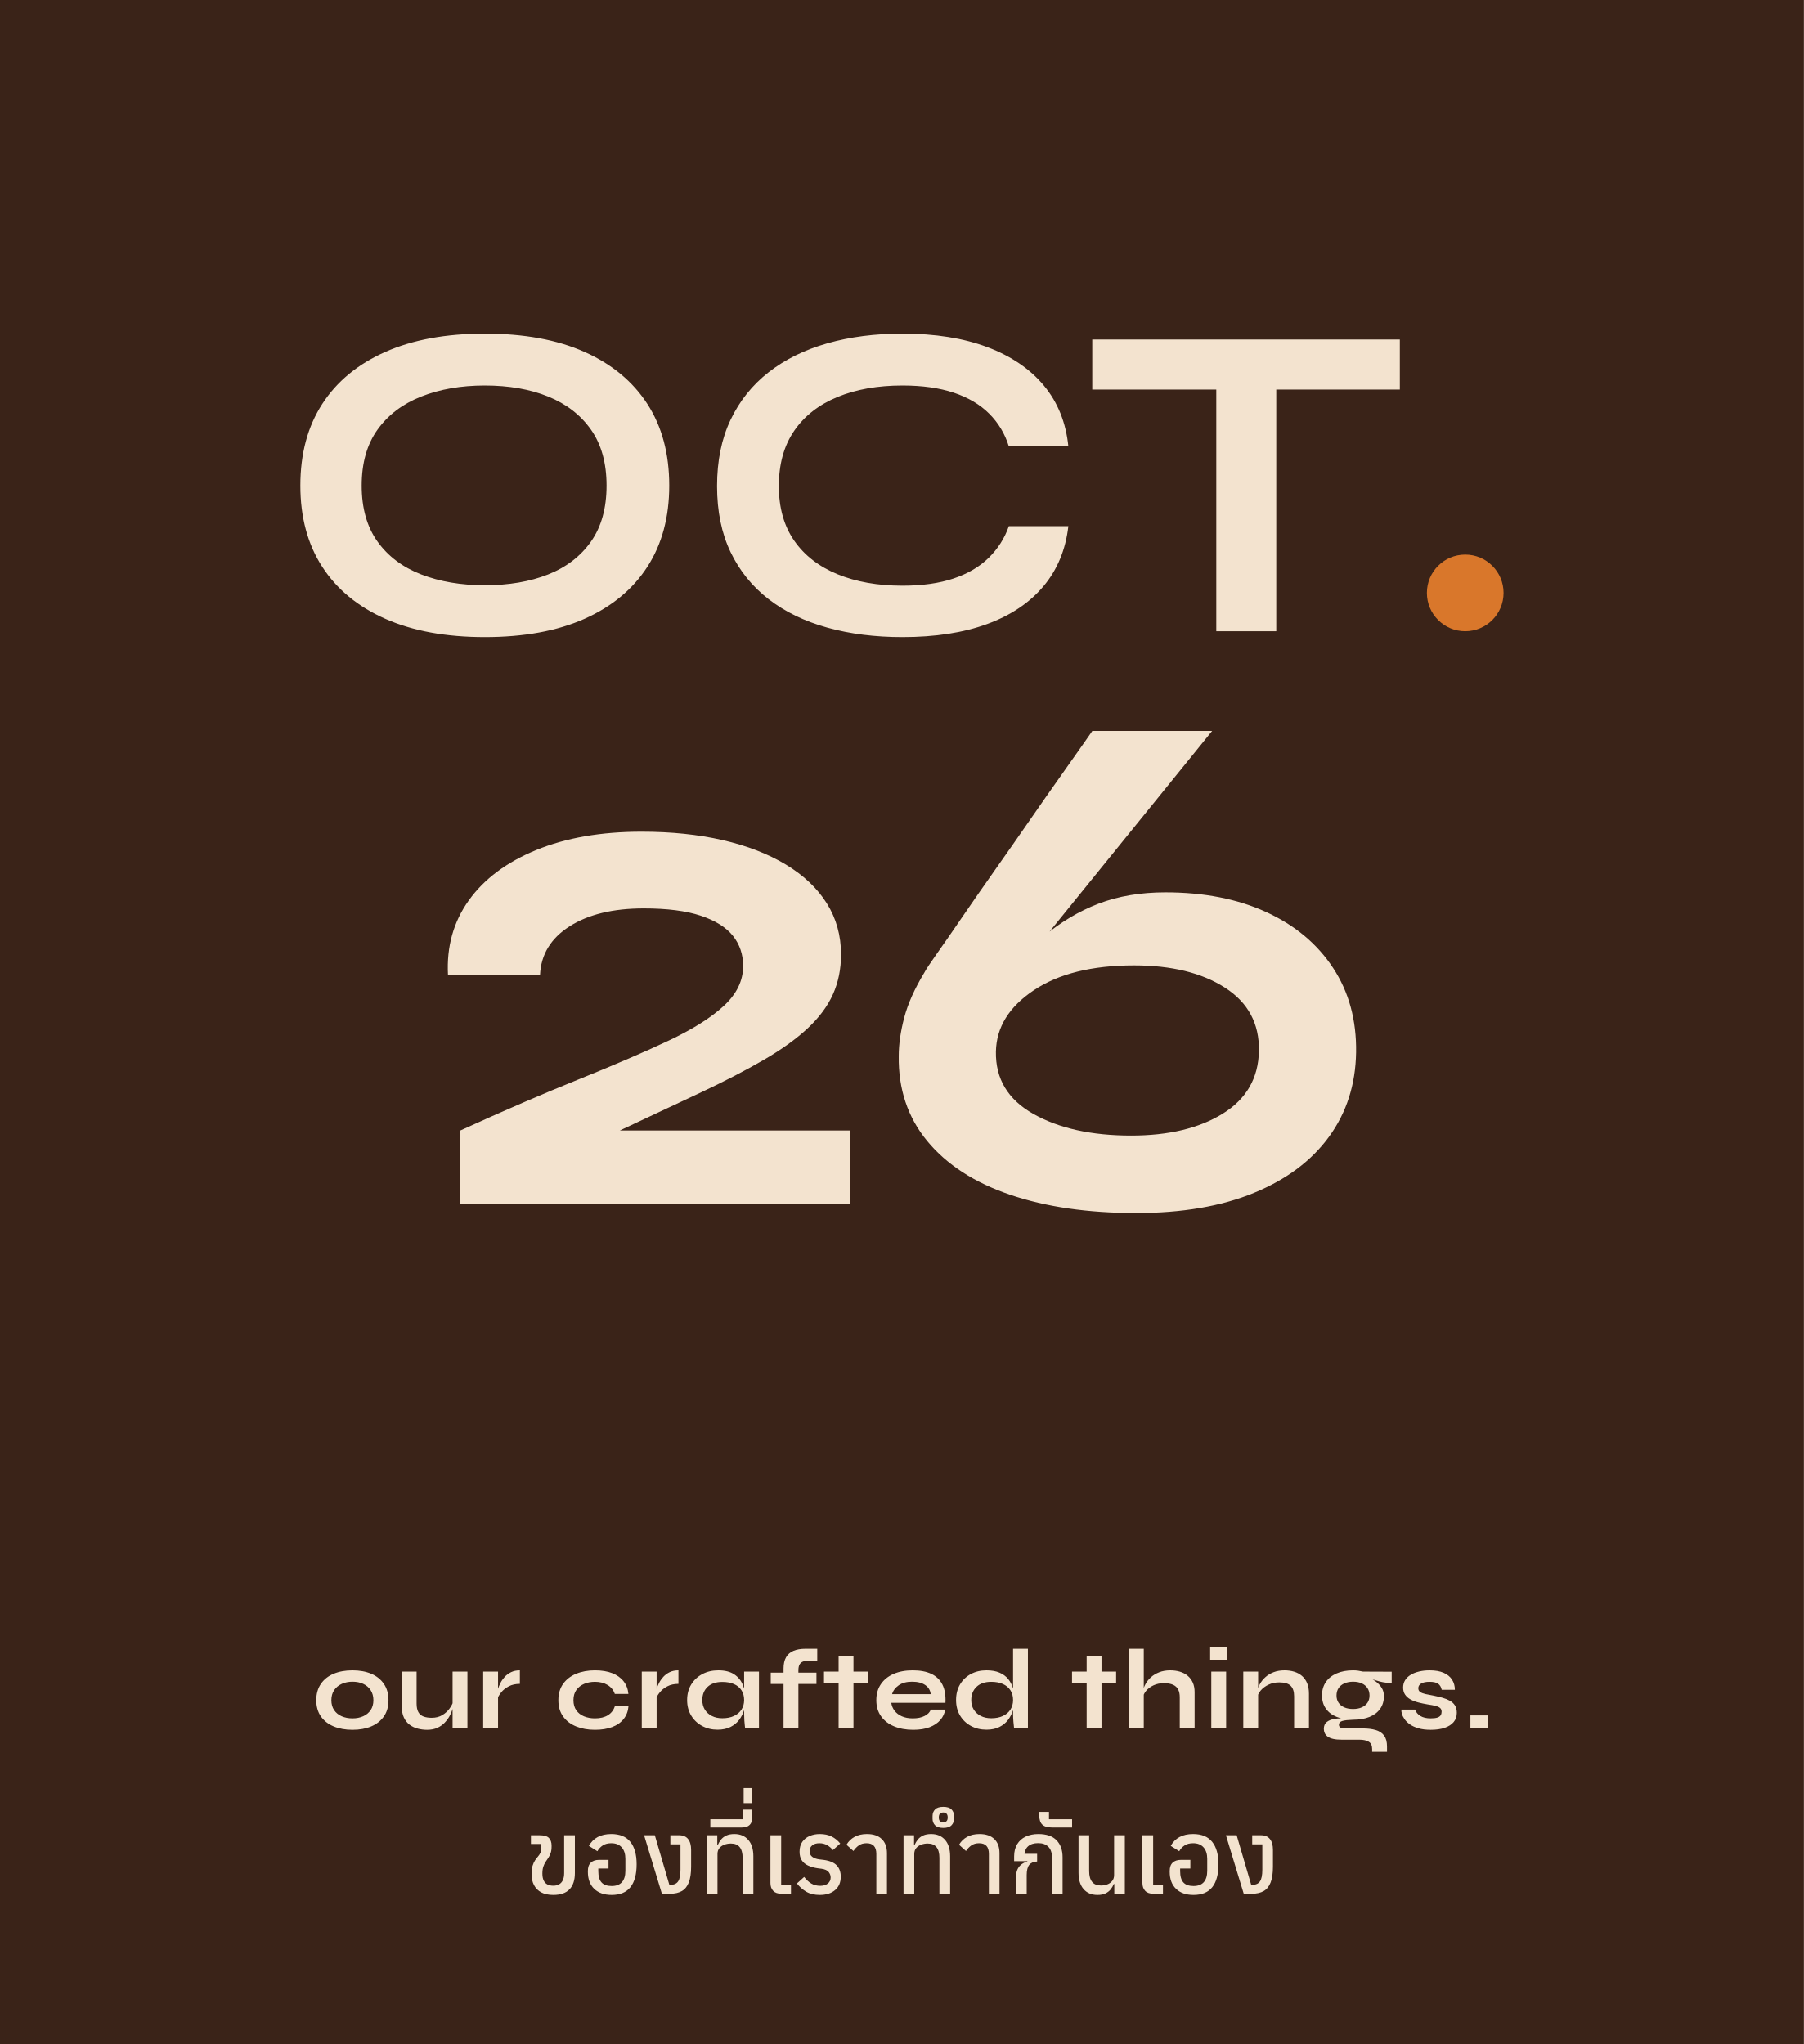
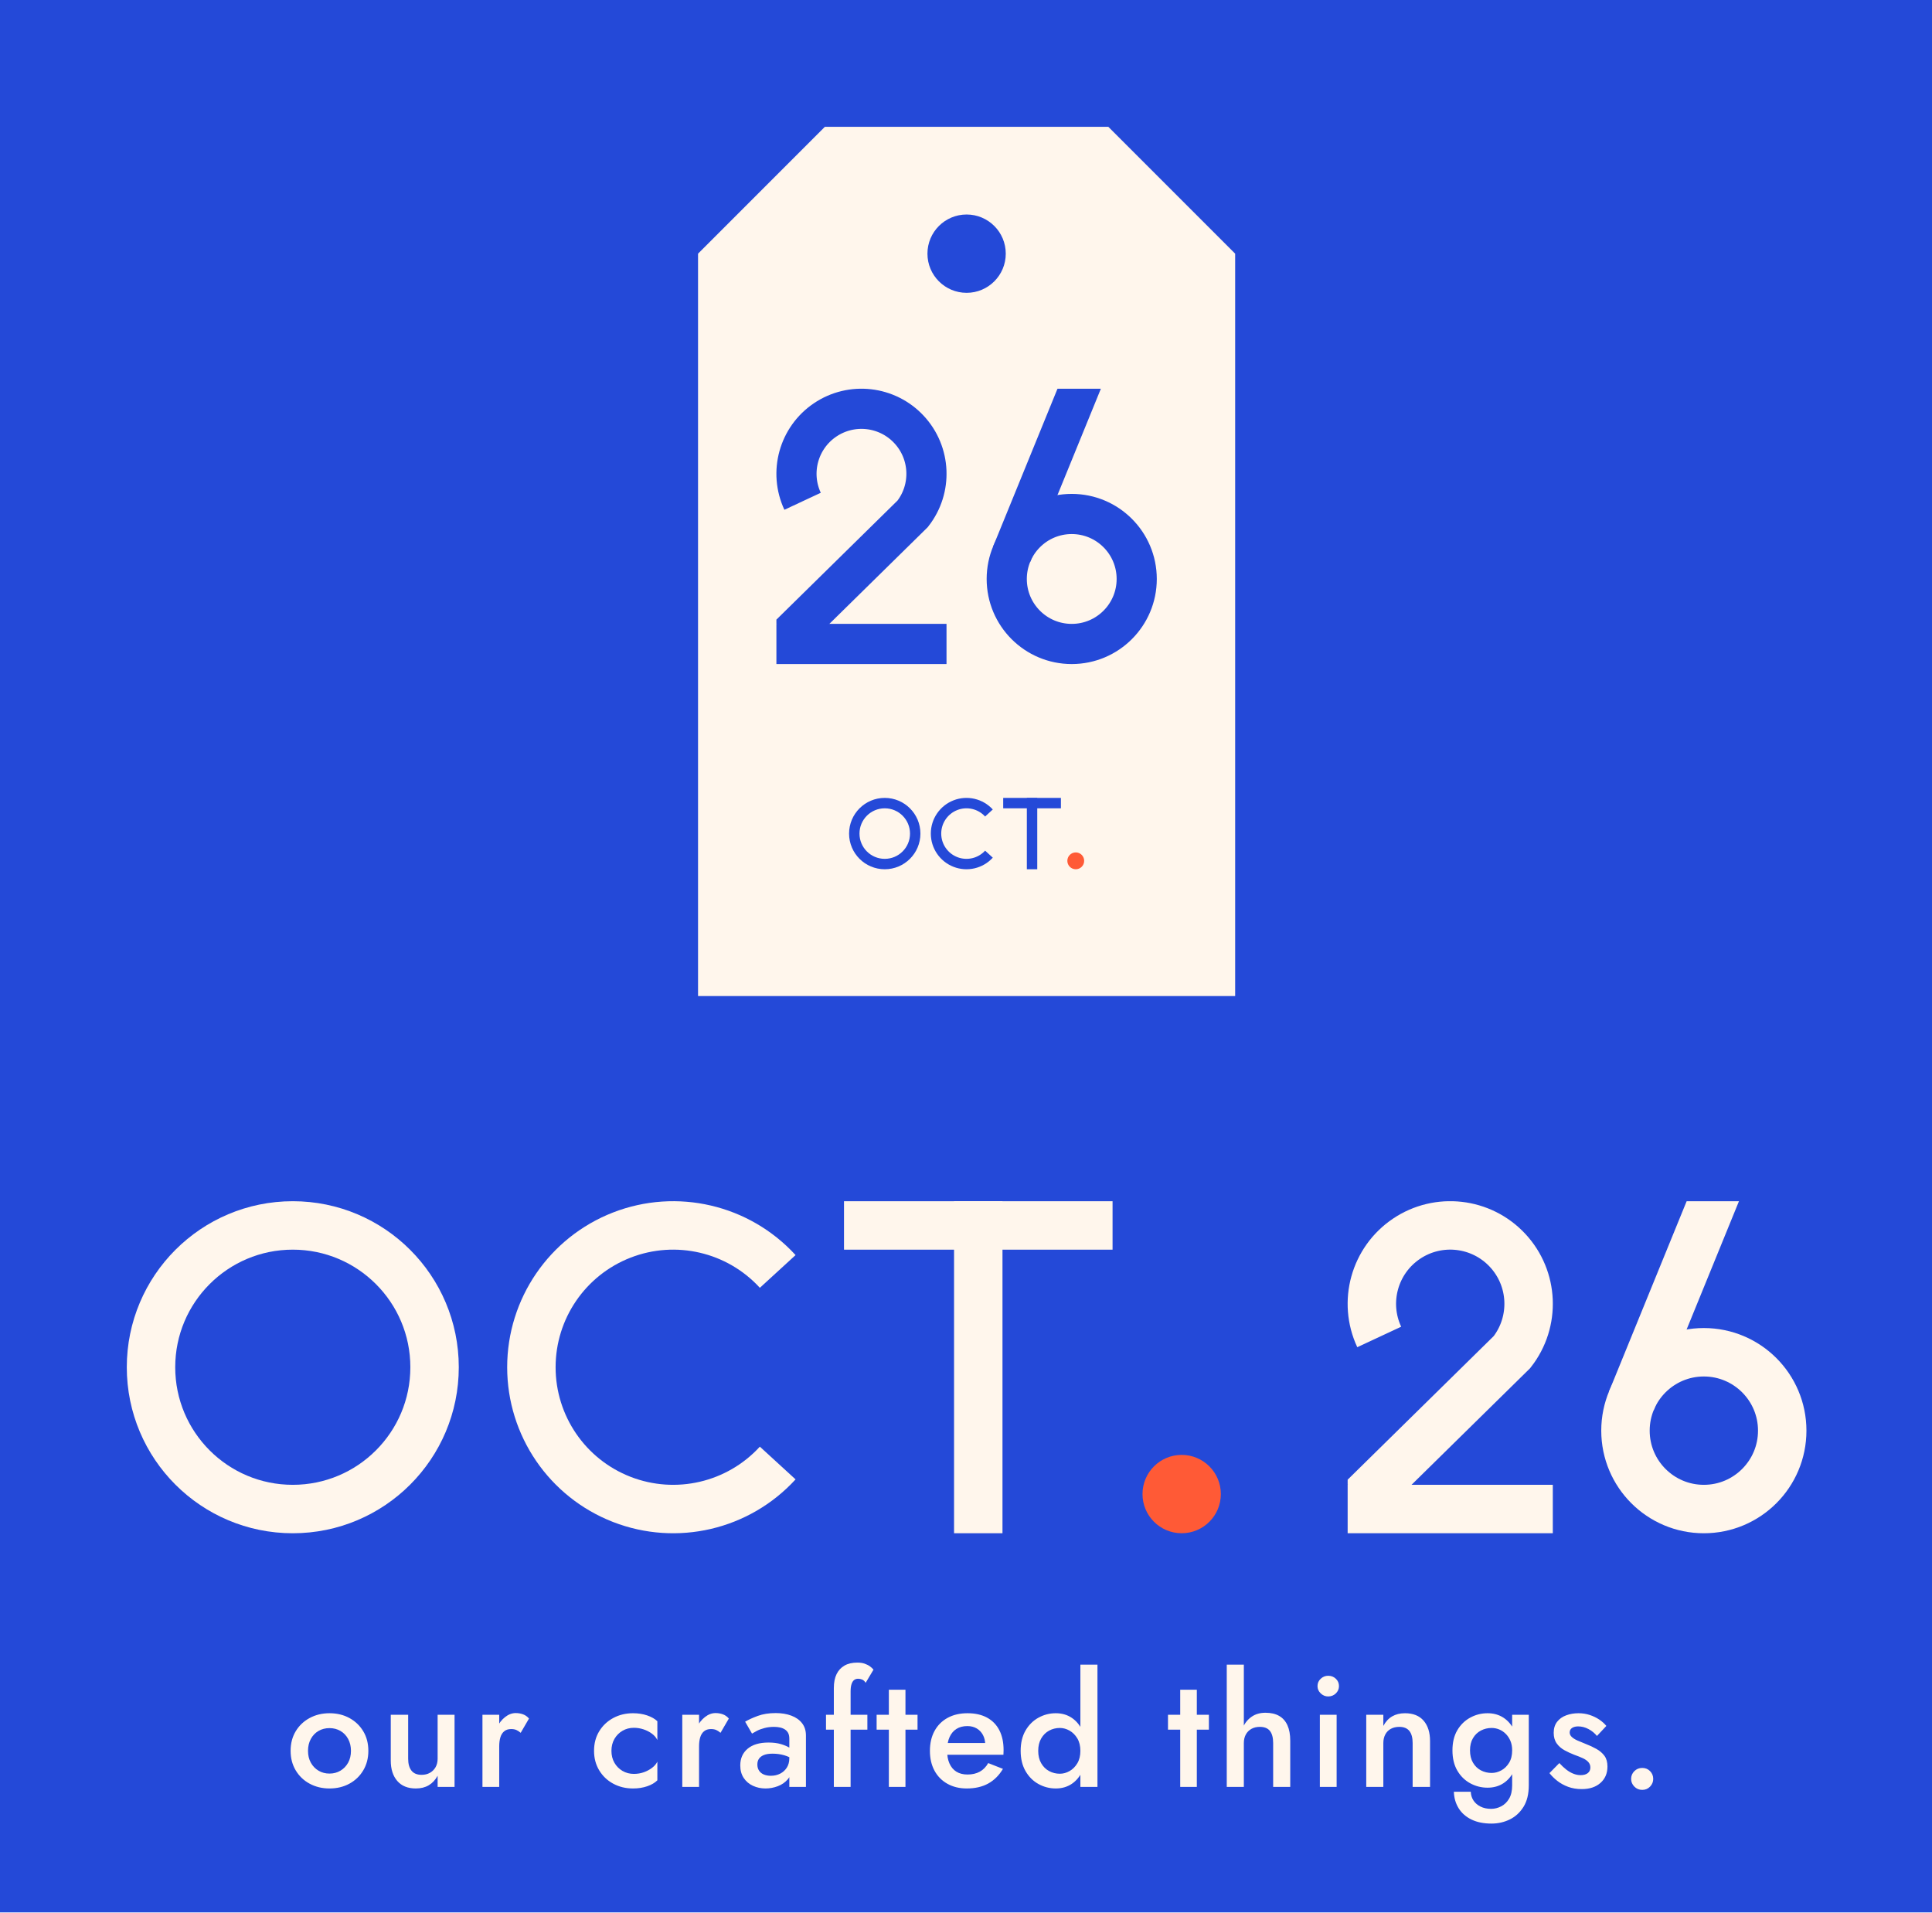
- <svg xmlns="http://www.w3.org/2000/svg" viewBox="0 0 600 680" width="600" height="680">
-   <rect width="600" height="680" fill="#3A2318" />
-   <path transform="translate(91.95,210.00)" d="M69.3 1.95Q49.95 1.95 36.225 -4.125Q22.5 -10.2 15.225 -21.45Q7.95 -32.7 7.95 -48.45Q7.95 -64.35 15.225 -75.6Q22.5 -86.85 36.225 -92.925Q49.95 -99.0 69.3 -99.0Q88.8 -99.0 102.45 -92.925Q116.1 -86.85 123.375 -75.6Q130.65 -64.35 130.65 -48.45Q130.65 -32.7 123.375 -21.45Q116.1 -10.2 102.45 -4.125Q88.8 1.95 69.3 1.95ZM69.3 -15.3Q81.3 -15.3 90.375 -18.9Q99.45 -22.5 104.625 -29.85Q109.8 -37.2 109.8 -48.45Q109.8 -59.7 104.625 -67.05Q99.45 -74.4 90.375 -78.075Q81.3 -81.75 69.3 -81.75Q57.45 -81.75 48.15 -78.075Q38.85 -74.4 33.6 -67.05Q28.35 -59.7 28.35 -48.45Q28.35 -37.2 33.6 -29.85Q38.85 -22.5 48.15 -18.9Q57.45 -15.3 69.3 -15.3ZM263.4 -34.95Q262.05 -23.25 255.15 -15.0Q248.25 -6.75 236.4 -2.4Q224.55 1.95 208.2 1.95Q194.55 1.95 183.225 -1.2Q171.9 -4.35 163.725 -10.65Q155.55 -16.95 151.05 -26.325Q146.55 -35.7 146.55 -48.3Q146.55 -60.9 151.05 -70.35Q155.55 -79.8 163.725 -86.175Q171.9 -92.55 183.225 -95.775Q194.55 -99.0 208.2 -99.0Q224.55 -99.0 236.475 -94.5Q248.4 -90.0 255.3 -81.675Q262.2 -73.35 263.4 -61.5H243.6Q241.65 -67.8 237.075 -72.375Q232.5 -76.95 225.3 -79.35Q218.1 -81.75 208.2 -81.75Q195.9 -81.75 186.6 -77.925Q177.3 -74.1 172.2 -66.675Q167.1 -59.25 167.1 -48.3Q167.1 -37.5 172.2 -30.15Q177.3 -22.8 186.6 -18.975Q195.9 -15.15 208.2 -15.15Q218.1 -15.15 225.225 -17.55Q232.35 -19.95 236.925 -24.45Q241.5 -28.95 243.6 -34.95ZM271.35 -97.05H373.65V-80.4H271.35ZM312.6 -82.5H332.55V0.0H312.6Z" fill="#F3E3CF" />
-   <circle cx="487.35" cy="197.25" r="12.75" fill="#D9772B" />
-   <path transform="translate(140.74,400.38)" d="M91.854 -36.693 52.488 -18.225 51.273 -24.3H141.912V0.0H12.393V-24.3Q34.263 -34.263 51.759 -41.31Q69.255 -48.357 81.405 -54.068Q93.555 -59.778 99.995 -65.732Q106.434 -71.685 106.434 -78.975Q106.434 -84.807 103.032 -89.06Q99.63 -93.312 92.34 -95.742Q85.05 -98.172 73.386 -98.172Q58.077 -98.172 48.722 -92.219Q39.366 -86.265 38.88 -76.059H8.262Q7.533 -90.153 15.188 -100.845Q22.842 -111.537 37.665 -117.612Q52.488 -123.687 72.657 -123.687Q87.48 -123.687 99.63 -120.893Q111.78 -118.098 120.65 -112.752Q129.519 -107.406 134.257 -99.873Q138.996 -92.34 138.996 -82.863Q138.996 -75.573 136.323 -69.62Q133.65 -63.666 127.94 -58.32Q122.229 -52.974 113.238 -47.75Q104.247 -42.525 91.854 -36.693ZM246.888 -103.518Q266.085 -103.518 280.422 -96.957Q294.759 -90.396 302.657 -78.368Q310.554 -66.339 310.311 -50.301Q310.068 -34.263 301.32 -22.235Q292.572 -10.206 276.291 -3.524Q260.01 3.159 237.168 3.159Q213.111 3.159 195.251 -2.916Q177.39 -8.991 167.67 -20.777Q157.95 -32.562 158.193 -49.086Q158.193 -54.918 160.016 -61.844Q161.838 -68.769 166.698 -76.788Q167.427 -78.246 170.951 -83.228Q174.474 -88.209 179.456 -95.499Q184.437 -102.789 190.269 -111.051Q196.101 -119.313 201.812 -127.575Q207.522 -135.837 212.261 -142.52Q216.999 -149.202 219.794 -153.212Q222.588 -157.221 222.588 -157.221H262.44L180.549 -56.133L171.072 -47.871Q180.549 -60.75 189.054 -71.078Q197.559 -81.405 206.186 -88.695Q214.812 -95.985 224.654 -99.752Q234.495 -103.518 246.888 -103.518ZM235.467 -22.599Q254.178 -22.599 265.964 -29.889Q277.749 -37.179 277.992 -50.787Q278.235 -64.395 266.692 -71.806Q255.15 -79.218 236.439 -79.218Q215.541 -79.218 203.148 -70.956Q190.755 -62.694 190.512 -50.544Q190.269 -36.936 203.026 -29.768Q215.784 -22.599 235.467 -22.599Z" fill="#F3E3CF" />
-   <path transform="translate(103.83,575.00)" d="M13.414 0.456Q9.842 0.456 7.125 -0.684Q4.408 -1.824 2.888 -4.009Q1.368 -6.194 1.368 -9.386Q1.368 -12.578 2.888 -14.801Q4.408 -17.024 7.125 -18.164Q9.842 -19.304 13.414 -19.304Q16.986 -19.304 19.665 -18.164Q22.344 -17.024 23.864 -14.801Q25.384 -12.578 25.384 -9.386Q25.384 -6.194 23.864 -4.009Q22.344 -1.824 19.665 -0.684Q16.986 0.456 13.414 0.456ZM13.414 -3.344Q15.39 -3.344 16.967 -4.047Q18.544 -4.75 19.456 -6.099Q20.368 -7.448 20.368 -9.386Q20.368 -11.324 19.456 -12.711Q18.544 -14.098 16.986 -14.82Q15.428 -15.542 13.414 -15.542Q11.438 -15.542 9.842 -14.82Q8.246 -14.098 7.315 -12.73Q6.384 -11.362 6.384 -9.386Q6.384 -7.448 7.296 -6.099Q8.208 -4.75 9.804 -4.047Q11.4 -3.344 13.414 -3.344ZM51.642 0.0H46.702V-18.886H51.642ZM46.968 -9.082 47.006 -7.79Q46.93 -7.258 46.626 -6.251Q46.322 -5.244 45.695 -4.104Q45.068 -2.964 44.08 -1.919Q43.092 -0.874 41.648 -0.209Q40.204 0.456 38.228 0.456Q36.67 0.456 35.169 0.076Q33.668 -0.304 32.452 -1.197Q31.236 -2.09 30.514 -3.61Q29.792 -5.13 29.792 -7.448V-18.886H34.732V-8.284Q34.732 -6.46 35.321 -5.415Q35.91 -4.37 37.05 -3.952Q38.19 -3.534 39.748 -3.534Q41.8 -3.534 43.282 -4.427Q44.764 -5.32 45.695 -6.612Q46.626 -7.904 46.968 -9.082ZM56.886 -18.886H61.826V0.0H56.886ZM69.084 -14.82Q66.956 -14.82 65.398 -14.003Q63.84 -13.186 62.89 -12.008Q61.94 -10.83 61.56 -9.728L61.522 -11.818Q61.56 -12.274 61.826 -13.167Q62.092 -14.06 62.624 -15.105Q63.156 -16.15 64.03 -17.119Q64.904 -18.088 66.158 -18.696Q67.412 -19.304 69.084 -19.304ZM105.222 -7.448Q105.032 -4.978 103.645 -3.192Q102.258 -1.406 99.826 -0.475Q97.394 0.456 94.05 0.456Q90.554 0.456 87.799 -0.665Q85.044 -1.786 83.467 -3.971Q81.89 -6.156 81.89 -9.386Q81.89 -12.616 83.467 -14.82Q85.044 -17.024 87.799 -18.164Q90.554 -19.304 94.05 -19.304Q97.394 -19.304 99.788 -18.373Q102.182 -17.442 103.569 -15.694Q104.956 -13.946 105.184 -11.476H100.662Q100.016 -13.376 98.268 -14.44Q96.52 -15.504 94.05 -15.504Q92.074 -15.504 90.459 -14.82Q88.844 -14.136 87.875 -12.787Q86.906 -11.438 86.906 -9.386Q86.906 -7.372 87.856 -6.023Q88.806 -4.674 90.44 -4.009Q92.074 -3.344 94.05 -3.344Q96.71 -3.344 98.401 -4.408Q100.092 -5.472 100.7 -7.448ZM109.63 -18.886H114.57V0.0H109.63ZM121.828 -14.82Q119.7 -14.82 118.142 -14.003Q116.584 -13.186 115.634 -12.008Q114.684 -10.83 114.304 -9.728L114.266 -11.818Q114.304 -12.274 114.57 -13.167Q114.836 -14.06 115.368 -15.105Q115.9 -16.15 116.774 -17.119Q117.648 -18.088 118.902 -18.696Q120.156 -19.304 121.828 -19.304ZM134.824 0.418Q132.012 0.418 129.713 -0.817Q127.414 -2.052 126.065 -4.275Q124.716 -6.498 124.716 -9.424Q124.716 -12.426 126.084 -14.63Q127.452 -16.834 129.789 -18.069Q132.126 -19.304 135.09 -19.304Q138.358 -19.304 140.353 -17.993Q142.348 -16.682 143.26 -14.44Q144.172 -12.198 144.172 -9.424Q144.172 -7.752 143.64 -6.023Q143.108 -4.294 142.006 -2.831Q140.904 -1.368 139.118 -0.475Q137.332 0.418 134.824 0.418ZM136.42 -3.382Q138.662 -3.382 140.296 -4.142Q141.93 -4.902 142.804 -6.27Q143.678 -7.638 143.678 -9.424Q143.678 -11.362 142.785 -12.711Q141.892 -14.06 140.277 -14.763Q138.662 -15.466 136.42 -15.466Q133.266 -15.466 131.518 -13.813Q129.77 -12.16 129.77 -9.424Q129.77 -7.6 130.606 -6.251Q131.442 -4.902 132.943 -4.142Q134.444 -3.382 136.42 -3.382ZM143.678 -18.886H148.618V0.0H144.02Q144.02 0.0 143.925 -0.741Q143.83 -1.482 143.754 -2.622Q143.678 -3.762 143.678 -4.864ZM152.532 -18.544H167.732V-14.782H152.532ZM164.084 -26.486H167.998V-22.496H165.262Q164.16 -22.534 163.362 -22.268Q162.564 -22.002 162.146 -21.299Q161.728 -20.596 161.728 -19.304V0.0H156.788V-19.912Q156.788 -22.192 157.624 -23.655Q158.46 -25.118 160.094 -25.802Q161.728 -26.486 164.084 -26.486ZM170.24 -18.886H184.908V-15.048H170.24ZM175.104 -24.054H180.044V0.0H175.104ZM205.77 -6.27H210.558Q210.254 -4.332 208.943 -2.812Q207.632 -1.292 205.39 -0.418Q203.148 0.456 199.918 0.456Q196.308 0.456 193.534 -0.703Q190.76 -1.862 189.202 -4.066Q187.644 -6.27 187.644 -9.386Q187.644 -12.502 189.164 -14.725Q190.684 -16.948 193.401 -18.126Q196.118 -19.304 199.766 -19.304Q203.49 -19.304 205.96 -18.126Q208.43 -16.948 209.627 -14.573Q210.824 -12.198 210.634 -8.512H192.622Q192.812 -7.068 193.705 -5.89Q194.598 -4.712 196.137 -4.028Q197.676 -3.344 199.804 -3.344Q202.16 -3.344 203.737 -4.161Q205.314 -4.978 205.77 -6.27ZM199.538 -15.542Q196.802 -15.542 195.092 -14.345Q193.382 -13.148 192.888 -11.4H205.732Q205.542 -13.3 203.927 -14.421Q202.312 -15.542 199.538 -15.542ZM224.276 0.418Q221.426 0.418 219.127 -0.817Q216.828 -2.052 215.498 -4.275Q214.168 -6.498 214.168 -9.424Q214.168 -12.426 215.479 -14.63Q216.79 -16.834 219.07 -18.069Q221.35 -19.304 224.276 -19.304Q226.822 -19.304 228.608 -18.544Q230.394 -17.784 231.496 -16.435Q232.598 -15.086 233.111 -13.3Q233.624 -11.514 233.624 -9.424Q233.624 -7.752 233.092 -6.023Q232.56 -4.294 231.458 -2.831Q230.356 -1.368 228.57 -0.475Q226.784 0.418 224.276 0.418ZM225.872 -3.382Q228.114 -3.382 229.748 -4.142Q231.382 -4.902 232.256 -6.27Q233.13 -7.638 233.13 -9.424Q233.13 -11.362 232.237 -12.711Q231.344 -14.06 229.729 -14.782Q228.114 -15.504 225.872 -15.504Q222.718 -15.504 220.97 -13.832Q219.222 -12.16 219.222 -9.424Q219.222 -7.6 220.058 -6.251Q220.894 -4.902 222.395 -4.142Q223.896 -3.382 225.872 -3.382ZM233.13 -26.486H238.07V0.0H233.472Q233.358 -0.874 233.244 -2.261Q233.13 -3.648 233.13 -4.864ZM252.738 -18.886H267.406V-15.048H252.738ZM257.602 -24.054H262.542V0.0H257.602ZM288.572 0.0V-10.374Q288.572 -11.932 288.04 -12.958Q287.508 -13.984 286.349 -14.516Q285.19 -15.048 283.252 -15.048Q281.39 -15.048 279.87 -14.345Q278.35 -13.642 277.4 -12.521Q276.45 -11.4 276.336 -10.146L276.298 -12.236Q276.488 -13.49 277.172 -14.744Q277.856 -15.998 278.996 -17.024Q280.136 -18.05 281.751 -18.677Q283.366 -19.304 285.38 -19.304Q287.128 -19.304 288.61 -18.867Q290.092 -18.43 291.194 -17.518Q292.296 -16.606 292.904 -15.257Q293.512 -13.908 293.512 -12.084V0.0ZM271.662 0.0V-26.486H276.602V0.0ZM304.418 -27.17V-22.838H298.68V-27.17ZM299.06 -18.886H304.0V0.0H299.06ZM309.7 -18.886H314.64V0.0H309.7ZM323.418 -19.304Q325.166 -19.304 326.648 -18.848Q328.13 -18.392 329.232 -17.442Q330.334 -16.492 330.942 -15.029Q331.55 -13.566 331.55 -11.552V0.0H326.61V-10.678Q326.61 -13.072 325.451 -14.193Q324.292 -15.314 321.67 -15.314Q319.694 -15.314 318.098 -14.554Q316.502 -13.794 315.514 -12.635Q314.526 -11.476 314.374 -10.222L314.336 -12.16Q314.526 -13.49 315.21 -14.744Q315.894 -15.998 317.053 -17.043Q318.212 -18.088 319.808 -18.696Q321.404 -19.304 323.418 -19.304ZM346.218 -2.888Q343.14 -2.888 340.803 -3.819Q338.466 -4.75 337.174 -6.574Q335.882 -8.398 335.882 -10.982Q335.882 -13.528 337.136 -15.39Q338.39 -17.252 340.727 -18.278Q343.064 -19.304 346.218 -19.304Q347.092 -19.304 347.909 -19.19Q348.726 -19.076 349.524 -18.886L359.062 -18.848V-15.124Q357.124 -15.086 355.129 -15.599Q353.134 -16.112 351.614 -16.72L351.5 -16.986Q352.792 -16.378 353.932 -15.485Q355.072 -14.592 355.775 -13.433Q356.478 -12.274 356.478 -10.754Q356.478 -8.284 355.224 -6.517Q353.97 -4.75 351.671 -3.819Q349.372 -2.888 346.218 -2.888ZM352.564 7.79V6.878Q352.564 5.13 351.443 4.446Q350.322 3.762 348.384 3.762H342.494Q340.784 3.762 339.625 3.496Q338.466 3.23 337.782 2.736Q337.098 2.242 336.794 1.577Q336.49 0.912 336.49 0.152Q336.49 -1.368 337.478 -2.147Q338.466 -2.926 340.138 -3.192Q341.81 -3.458 343.824 -3.306L346.218 -2.888Q343.824 -2.812 342.665 -2.489Q341.506 -2.166 341.506 -1.216Q341.506 -0.646 341.962 -0.323Q342.418 0.0 343.254 0.0H349.448Q351.994 0.0 353.799 0.551Q355.604 1.102 356.554 2.413Q357.504 3.724 357.504 6.004V7.79ZM346.218 -6.46Q347.852 -6.46 349.087 -6.992Q350.322 -7.524 351.006 -8.531Q351.69 -9.538 351.69 -10.944Q351.69 -12.388 351.006 -13.414Q350.322 -14.44 349.106 -14.991Q347.89 -15.542 346.218 -15.542Q344.584 -15.542 343.33 -14.991Q342.076 -14.44 341.392 -13.414Q340.708 -12.388 340.708 -10.944Q340.708 -9.538 341.392 -8.531Q342.076 -7.524 343.311 -6.992Q344.546 -6.46 346.218 -6.46ZM362.292 -6.27H366.852Q367.27 -4.978 368.581 -4.161Q369.892 -3.344 372.02 -3.344Q373.464 -3.344 374.262 -3.61Q375.06 -3.876 375.364 -4.389Q375.668 -4.902 375.668 -5.548Q375.668 -6.346 375.174 -6.783Q374.68 -7.22 373.654 -7.486Q372.628 -7.752 371.032 -7.98Q369.436 -8.246 367.954 -8.626Q366.472 -9.006 365.332 -9.633Q364.192 -10.26 363.527 -11.229Q362.862 -12.198 362.862 -13.604Q362.862 -14.972 363.527 -16.036Q364.192 -17.1 365.389 -17.822Q366.586 -18.544 368.201 -18.924Q369.816 -19.304 371.678 -19.304Q374.49 -19.304 376.352 -18.487Q378.214 -17.67 379.145 -16.207Q380.076 -14.744 380.076 -12.844H375.706Q375.402 -14.25 374.49 -14.877Q373.578 -15.504 371.678 -15.504Q369.816 -15.504 368.866 -14.934Q367.916 -14.364 367.916 -13.376Q367.916 -12.578 368.505 -12.141Q369.094 -11.704 370.253 -11.438Q371.412 -11.172 373.16 -10.868Q374.642 -10.564 375.991 -10.184Q377.34 -9.804 378.404 -9.215Q379.468 -8.626 380.095 -7.657Q380.722 -6.688 380.722 -5.206Q380.722 -3.382 379.677 -2.128Q378.632 -0.874 376.694 -0.209Q374.756 0.456 372.058 0.456Q369.664 0.456 367.935 -0.057Q366.206 -0.57 365.066 -1.387Q363.926 -2.204 363.299 -3.135Q362.672 -4.066 362.444 -4.902Q362.216 -5.738 362.292 -6.27ZM390.982 -4.332V0.0H385.244V-4.332Z" fill="#F3E3CF" />
-   <path transform="translate(174.52,630.00)" d="M9.52 0.408Q7.106 0.408 5.508 -0.442Q3.91 -1.292 3.094 -2.856Q2.278 -4.42 2.278 -6.494Q2.278 -8.194 2.618 -9.282Q2.958 -10.37 3.434 -11.084Q3.91 -11.798 4.403 -12.359Q4.896 -12.92 5.219 -13.6Q5.542 -14.28 5.542 -15.266V-16.558H2.074V-19.448H4.964Q7.174 -19.448 8.058 -18.547Q8.942 -17.646 8.942 -16.014V-15.708Q8.942 -14.416 8.636 -13.532Q8.33 -12.648 7.871 -11.968Q7.412 -11.288 6.953 -10.591Q6.494 -9.894 6.188 -8.976Q5.882 -8.058 5.882 -6.698Q5.882 -5.304 6.307 -4.403Q6.732 -3.502 7.548 -3.077Q8.364 -2.652 9.52 -2.652Q10.676 -2.652 11.475 -3.128Q12.274 -3.604 12.699 -4.522Q13.124 -5.44 13.124 -6.834V-19.448H16.694V-6.868Q16.694 -3.298 14.892 -1.445Q13.09 0.408 9.52 0.408ZM28.934 0.408Q25.228 0.408 23.12 -1.615Q21.012 -3.638 21.012 -7.276V-7.548Q21.012 -9.418 21.998 -10.336Q22.984 -11.254 24.718 -11.254H27.88V-8.364H24.48V-7.514Q24.48 -4.93 25.568 -3.74Q26.656 -2.55 28.934 -2.55Q31.178 -2.55 32.334 -3.825Q33.49 -5.1 33.49 -7.616V-11.594Q33.49 -14.042 32.266 -15.419Q31.042 -16.796 28.798 -16.796Q27.098 -16.796 25.976 -16.065Q24.854 -15.334 24.174 -14.144L21.352 -15.912Q22.406 -17.85 24.276 -18.853Q26.146 -19.856 28.798 -19.856Q33.048 -19.856 35.139 -17.255Q37.23 -14.654 37.23 -9.792Q37.23 -4.76 35.173 -2.176Q33.116 0.408 28.934 0.408ZM45.628 0.0 39.712 -19.448H43.282L48.11 -2.958H48.552Q50.252 -2.958 51.034 -4.097Q51.816 -5.236 51.816 -7.956V-16.422H48.45V-19.448H51.374Q53.346 -19.448 54.349 -18.19Q55.352 -16.932 55.352 -14.586V-9.01Q55.352 -5.746 54.587 -3.757Q53.822 -1.768 52.275 -0.884Q50.728 0.0 48.416 0.0ZM60.554 0.0V-19.448H64.056V-16.218H64.226Q64.634 -17.17 65.297 -18.003Q65.96 -18.836 67.048 -19.346Q68.136 -19.856 69.734 -19.856Q72.658 -19.856 74.358 -17.918Q76.058 -15.98 76.058 -12.444V0.0H72.488V-11.9Q72.488 -14.28 71.519 -15.487Q70.55 -16.694 68.578 -16.694Q67.456 -16.694 66.436 -16.32Q65.416 -15.946 64.77 -15.181Q64.124 -14.416 64.124 -13.226V0.0ZM61.744 -22.032V-24.786H72.488V-27.982H75.718V-25.534Q75.718 -23.766 74.834 -22.899Q73.95 -22.032 72.216 -22.032ZM72.828 -30.124V-35.156H75.718V-30.124ZM85.34 0.0Q83.538 0.0 82.637 -0.969Q81.736 -1.938 81.736 -3.57V-19.448H85.306V-2.992H88.57V0.0ZM98.158 0.408Q95.506 0.408 93.687 -0.646Q91.868 -1.7 90.542 -3.4L92.956 -5.576Q94.078 -4.114 95.353 -3.366Q96.628 -2.618 98.328 -2.618Q99.858 -2.618 100.81 -3.366Q101.762 -4.114 101.762 -5.406Q101.762 -6.392 101.099 -7.225Q100.436 -8.058 98.702 -8.296L97.376 -8.466Q95.608 -8.738 94.248 -9.367Q92.888 -9.996 92.157 -11.118Q91.426 -12.24 91.426 -13.974Q91.426 -15.98 92.344 -17.272Q93.262 -18.564 94.792 -19.21Q96.322 -19.856 98.158 -19.856Q100.436 -19.856 102.102 -19.023Q103.768 -18.19 104.958 -16.694L102.51 -14.518Q101.762 -15.47 100.623 -16.133Q99.484 -16.796 98.022 -16.796Q96.526 -16.796 95.642 -16.082Q94.758 -15.368 94.758 -14.178Q94.758 -12.954 95.625 -12.291Q96.492 -11.628 97.954 -11.424L99.416 -11.254Q102.442 -10.846 103.785 -9.418Q105.128 -7.99 105.128 -5.678Q105.128 -2.788 103.224 -1.19Q101.32 0.408 98.158 0.408ZM116.96 0.0V-13.226Q116.96 -15.028 116.144 -15.912Q115.328 -16.796 113.696 -16.796Q112.166 -16.796 111.129 -16.065Q110.092 -15.334 109.344 -14.212L107.032 -16.286Q108.018 -17.986 109.735 -18.921Q111.452 -19.856 113.832 -19.856Q117.028 -19.856 118.762 -18.19Q120.496 -16.524 120.496 -13.464V0.0ZM126.004 0.0V-19.448H129.506V-16.218H129.676Q130.084 -17.17 130.747 -18.003Q131.41 -18.836 132.498 -19.346Q133.586 -19.856 135.184 -19.856Q138.108 -19.856 139.808 -17.918Q141.508 -15.98 141.508 -12.444V0.0H137.938V-11.9Q137.938 -14.28 136.969 -15.487Q136.0 -16.694 134.028 -16.694Q132.906 -16.694 131.886 -16.32Q130.866 -15.946 130.22 -15.181Q129.574 -14.416 129.574 -13.226V0.0ZM139.23 -21.896Q137.36 -21.896 136.51 -22.763Q135.66 -23.63 135.66 -24.922V-25.874Q135.66 -27.2 136.51 -28.05Q137.36 -28.9 139.23 -28.9Q141.1 -28.9 141.95 -28.05Q142.8 -27.2 142.8 -25.874V-24.922Q142.8 -23.63 141.95 -22.763Q141.1 -21.896 139.23 -21.896ZM139.23 -23.766Q139.944 -23.766 140.318 -24.157Q140.692 -24.548 140.692 -25.398Q140.692 -26.214 140.318 -26.622Q139.944 -27.03 139.23 -27.03Q138.482 -27.03 138.108 -26.622Q137.734 -26.214 137.734 -25.398Q137.734 -24.548 138.108 -24.157Q138.482 -23.766 139.23 -23.766ZM154.394 0.0V-13.226Q154.394 -15.028 153.578 -15.912Q152.762 -16.796 151.13 -16.796Q149.6 -16.796 148.563 -16.065Q147.526 -15.334 146.778 -14.212L144.466 -16.286Q145.452 -17.986 147.169 -18.921Q148.886 -19.856 151.266 -19.856Q154.462 -19.856 156.196 -18.19Q157.93 -16.524 157.93 -13.464V0.0ZM163.438 0.0V-5.61Q163.438 -7.208 163.982 -8.245Q164.526 -9.282 165.393 -9.877Q166.26 -10.472 167.178 -10.676V-10.812H162.792V-12.444Q162.792 -14.79 163.795 -16.456Q164.798 -18.122 166.617 -18.989Q168.436 -19.856 170.85 -19.856Q174.896 -19.856 176.902 -17.782Q178.908 -15.708 178.908 -12.138V0.0H175.372V-12.172Q175.372 -14.416 174.165 -15.623Q172.958 -16.83 170.782 -16.83Q168.606 -16.83 167.399 -15.742Q166.192 -14.654 166.192 -12.376L165.002 -13.26H170.442V-10.71Q168.674 -10.642 167.824 -9.588Q166.974 -8.534 166.974 -6.222V0.0ZM175.372 -22.032Q173.196 -22.032 172.176 -22.984Q171.156 -23.936 171.156 -26.01V-27.234H174.386V-24.786H182.07V-22.032ZM190.536 0.408Q187.578 0.408 185.895 -1.53Q184.212 -3.468 184.212 -7.004V-19.448H187.748V-7.514Q187.748 -5.134 188.734 -3.927Q189.72 -2.72 191.692 -2.72Q192.78 -2.72 193.783 -3.094Q194.786 -3.468 195.415 -4.25Q196.044 -5.032 196.044 -6.188V-19.448H199.614V0.0H196.112V-3.23H195.942Q195.568 -2.278 194.905 -1.445Q194.242 -0.612 193.171 -0.102Q192.1 0.408 190.536 0.408ZM209.066 0.0Q207.264 0.0 206.363 -0.969Q205.462 -1.938 205.462 -3.57V-19.448H209.032V-2.992H212.296V0.0ZM222.462 0.408Q218.756 0.408 216.648 -1.615Q214.54 -3.638 214.54 -7.276V-7.548Q214.54 -9.418 215.526 -10.336Q216.512 -11.254 218.246 -11.254H221.408V-8.364H218.008V-7.514Q218.008 -4.93 219.096 -3.74Q220.184 -2.55 222.462 -2.55Q224.706 -2.55 225.862 -3.825Q227.018 -5.1 227.018 -7.616V-11.594Q227.018 -14.042 225.794 -15.419Q224.57 -16.796 222.326 -16.796Q220.626 -16.796 219.504 -16.065Q218.382 -15.334 217.702 -14.144L214.88 -15.912Q215.934 -17.85 217.804 -18.853Q219.674 -19.856 222.326 -19.856Q226.576 -19.856 228.667 -17.255Q230.758 -14.654 230.758 -9.792Q230.758 -4.76 228.701 -2.176Q226.644 0.408 222.462 0.408ZM239.156 0.0 233.24 -19.448H236.81L241.638 -2.958H242.08Q243.78 -2.958 244.562 -4.097Q245.344 -5.236 245.344 -7.956V-16.422H241.978V-19.448H244.902Q246.874 -19.448 247.877 -18.19Q248.88 -16.932 248.88 -14.586V-9.01Q248.88 -5.746 248.115 -3.757Q247.35 -1.768 245.803 -0.884Q244.256 0.0 241.944 0.0Z" fill="#F3E3CF" />
+ <svg xmlns="http://www.w3.org/2000/svg" viewBox="0 0 582 576" width="582" height="576">
+   <rect width="582" height="576" fill="#2449D8" />
+   <g transform="translate(210.28,38.20) scale(1.61803)">
+     <path d="M23.61,0 H76.39 L100.0,23.61 V161.80 H0 V23.61 Z" fill="#FFF6EC" />
+     <circle cx="50.0" cy="23.61" r="7.29" fill="#2449D8" />
+     <g transform="translate(14.59,100.00) scale(0.51246)">
+       <clipPath id="tn90">
+         <rect x="0.00" y="-100.00" width="61.80" height="100.00" />
+       </clipPath>
+       <g clip-path="url(#tn90)">
+         <path d="M9.51,-59.12 A23.61,23.61 0 1 1 49.50,-54.56 L4.38,-10.21" fill="none" stroke="#2449D8" stroke-width="14.59" />
+         <rect x="0.00" y="-14.59" width="61.80" height="14.59" fill="#2449D8" />
+       </g>
+       <clipPath id="tn91">
+         <rect x="61.80" y="-100.00" width="90.98" height="114.59" />
+       </clipPath>
+       <g clip-path="url(#tn91)">
+         <circle cx="107.29" cy="-30.90" r="23.61" fill="none" stroke="#2449D8" stroke-width="14.59" />
+         <line x1="115.95" y1="-114.59" x2="85.44" y2="-39.82" stroke="#2449D8" stroke-width="14.59" />
+       </g>
+     </g>
+     <g transform="translate(28.12,138.20) scale(0.13281)">
+       <circle cx="50.00" cy="-50.00" r="42.71" fill="none" stroke="#2449D8" stroke-width="14.59" />
+       <path d="M196.08,-21.15 A42.71,42.71 0 1 1 196.08,-78.85" fill="none" stroke="#2449D8" stroke-width="14.59" />
+       <rect x="216.05" y="-100.00" width="80.90" height="14.59" fill="#2449D8" />
+       <rect x="249.20" y="-100.00" width="14.59" height="100.00" fill="#2449D8" />
+       <circle cx="317.77" cy="-11.80" r="11.80" fill="#FF5A36" />
+     </g>
+   </g>
+   <g transform="translate(38.20,461.80)">
+     <g transform="scale(1)">
+       <circle cx="50.00" cy="-50.00" r="42.71" fill="none" stroke="#FFF6EC" stroke-width="14.59" />
+       <path d="M196.08,-21.15 A42.71,42.71 0 1 1 196.08,-78.85" fill="none" stroke="#FFF6EC" stroke-width="14.59" />
+       <rect x="216.05" y="-100.00" width="80.90" height="14.59" fill="#FFF6EC" />
+       <rect x="249.20" y="-100.00" width="14.59" height="100.00" fill="#FFF6EC" />
+       <circle cx="317.77" cy="-11.80" r="11.80" fill="#FF5A36" />
+       <clipPath id="os85">
+         <rect x="367.77" y="-100.00" width="61.80" height="100.00" />
+       </clipPath>
+       <g clip-path="url(#os85)">
+         <path d="M377.28,-59.12 A23.61,23.61 0 1 1 417.27,-54.56 L372.15,-10.21" fill="none" stroke="#FFF6EC" stroke-width="14.59" />
+         <rect x="367.77" y="-14.59" width="61.80" height="14.59" fill="#FFF6EC" />
+       </g>
+       <clipPath id="os86">
+         <rect x="429.57" y="-100.00" width="90.98" height="114.59" />
+       </clipPath>
+       <g clip-path="url(#os86)">
+         <circle cx="475.07" cy="-30.90" r="23.61" fill="none" stroke="#FFF6EC" stroke-width="14.59" />
+         <line x1="483.72" y1="-114.59" x2="453.21" y2="-39.82" stroke="#FFF6EC" stroke-width="14.59" />
+       </g>
+     </g>
+   </g>
+   <g transform="translate(85.94,538.20)">
+     <path transform="translate(0.00,0.00)" d="M1.605 -10.859Q1.605 -7.554 3.14 -4.981Q4.674 -2.408 7.342 -0.968Q10.009 0.472 13.314 0.472Q16.666 0.472 19.31 -0.968Q21.954 -2.408 23.489 -4.981Q25.023 -7.554 25.023 -10.859Q25.023 -14.211 23.489 -16.761Q21.954 -19.31 19.31 -20.75Q16.666 -22.19 13.314 -22.19Q10.009 -22.19 7.342 -20.75Q4.674 -19.31 3.14 -16.761Q1.605 -14.211 1.605 -10.859ZM6.846 -10.859Q6.846 -12.889 7.696 -14.447Q8.546 -16.005 10.009 -16.855Q11.473 -17.705 13.314 -17.705Q15.156 -17.705 16.619 -16.855Q18.083 -16.005 18.933 -14.447Q19.782 -12.889 19.782 -10.859Q19.782 -8.829 18.933 -7.295Q18.083 -5.76 16.619 -4.887Q15.156 -4.013 13.314 -4.013Q11.473 -4.013 10.009 -4.887Q8.546 -5.76 7.696 -7.295Q6.846 -8.829 6.846 -10.859ZM37.015 -8.498V-21.718H31.775V-7.932Q31.775 -4.06 33.734 -1.794Q35.693 0.472 39.329 0.472Q41.595 0.472 43.224 -0.496Q44.853 -1.464 45.892 -3.352V0.0H50.991V-21.718H45.892V-8.498Q45.892 -7.035 45.278 -5.949Q44.664 -4.863 43.578 -4.249Q42.492 -3.635 41.076 -3.635Q38.998 -3.635 38.007 -4.91Q37.015 -6.185 37.015 -8.498ZM64.447 -21.718H59.395V0.0H64.447ZM70.915 -16.289 73.417 -20.585Q72.662 -21.482 71.623 -21.86Q70.584 -22.238 69.404 -22.238Q67.752 -22.238 66.217 -21.034Q64.683 -19.83 63.715 -17.823Q62.747 -15.817 62.747 -13.22L64.447 -12.228Q64.447 -13.786 64.801 -14.943Q65.155 -16.1 65.957 -16.761Q66.76 -17.422 68.035 -17.422Q68.979 -17.422 69.616 -17.139Q70.254 -16.855 70.915 -16.289ZM98.251 -10.859Q98.251 -12.889 99.149 -14.447Q100.046 -16.005 101.58 -16.902Q103.114 -17.8 105.003 -17.8Q106.514 -17.8 107.93 -17.327Q109.347 -16.855 110.456 -16.029Q111.566 -15.203 112.085 -14.117V-19.782Q110.952 -20.868 109.016 -21.529Q107.08 -22.19 104.767 -22.19Q101.462 -22.19 98.794 -20.75Q96.127 -19.31 94.569 -16.761Q93.011 -14.211 93.011 -10.859Q93.011 -7.554 94.569 -4.981Q96.127 -2.408 98.794 -0.968Q101.462 0.472 104.767 0.472Q107.08 0.472 109.016 -0.189Q110.952 -0.85 112.085 -1.983V-7.601Q111.566 -6.563 110.48 -5.736Q109.394 -4.91 108.001 -4.414Q106.608 -3.919 105.003 -3.919Q103.114 -3.919 101.58 -4.816Q100.046 -5.713 99.149 -7.271Q98.251 -8.829 98.251 -10.859ZM124.644 -21.718H119.592V0.0H124.644ZM131.112 -16.289 133.614 -20.585Q132.859 -21.482 131.82 -21.86Q130.782 -22.238 129.601 -22.238Q127.949 -22.238 126.414 -21.034Q124.88 -19.83 123.912 -17.823Q122.944 -15.817 122.944 -13.22L124.644 -12.228Q124.644 -13.786 124.998 -14.943Q125.352 -16.1 126.155 -16.761Q126.957 -17.422 128.232 -17.422Q129.176 -17.422 129.814 -17.139Q130.451 -16.855 131.112 -16.289ZM142.207 -6.752Q142.207 -7.79 142.703 -8.498Q143.199 -9.207 144.19 -9.608Q145.182 -10.009 146.787 -10.009Q148.628 -10.009 150.281 -9.537Q151.933 -9.065 153.397 -8.026V-10.623Q152.972 -11.142 151.933 -11.78Q150.895 -12.417 149.313 -12.889Q147.731 -13.361 145.56 -13.361Q141.499 -13.361 139.28 -11.497Q137.061 -9.632 137.061 -6.468Q137.061 -4.249 138.1 -2.691Q139.138 -1.133 140.885 -0.33Q142.632 0.472 144.662 0.472Q146.551 0.472 148.369 -0.212Q150.186 -0.897 151.39 -2.313Q152.594 -3.73 152.594 -5.807L151.839 -8.64Q151.839 -6.988 151.084 -5.807Q150.328 -4.627 149.077 -3.99Q147.826 -3.352 146.268 -3.352Q145.087 -3.352 144.167 -3.73Q143.246 -4.108 142.727 -4.887Q142.207 -5.666 142.207 -6.752ZM140.602 -16.053Q141.121 -16.383 142.066 -16.879Q143.01 -17.375 144.356 -17.729Q145.701 -18.083 147.212 -18.083Q148.203 -18.083 149.053 -17.894Q149.903 -17.705 150.541 -17.28Q151.178 -16.855 151.508 -16.194Q151.839 -15.533 151.839 -14.495V0.0H156.844V-15.486Q156.844 -17.658 155.687 -19.169Q154.53 -20.68 152.453 -21.459Q150.375 -22.238 147.731 -22.238Q144.662 -22.238 142.349 -21.388Q140.036 -20.538 138.525 -19.641ZM162.887 -21.718V-17.233H175.351V-21.718ZM174.832 -31.35 177.193 -35.316Q176.815 -35.788 176.154 -36.284Q175.493 -36.779 174.549 -37.11Q173.604 -37.44 172.33 -37.44Q170.016 -37.44 168.458 -36.543Q166.9 -35.646 166.074 -33.97Q165.248 -32.294 165.248 -29.745V0.0H170.299V-28.753Q170.299 -30.122 170.583 -30.972Q170.866 -31.822 171.362 -32.2Q171.857 -32.577 172.566 -32.577Q173.132 -32.577 173.746 -32.341Q174.36 -32.105 174.832 -31.35ZM178.137 -21.718V-17.233H190.46V-21.718ZM181.82 -29.272V0.0H186.824V-29.272ZM205.285 0.472Q209.062 0.472 211.753 -1.015Q214.444 -2.502 216.191 -5.43L211.753 -7.176Q210.761 -5.43 209.203 -4.58Q207.645 -3.73 205.521 -3.73Q203.538 -3.73 202.169 -4.58Q200.799 -5.43 200.068 -7.082Q199.336 -8.735 199.383 -11.048Q199.383 -13.409 200.115 -15.014Q200.847 -16.619 202.192 -17.469Q203.538 -18.319 205.474 -18.319Q207.079 -18.319 208.283 -17.611Q209.487 -16.902 210.171 -15.628Q210.856 -14.353 210.856 -12.606Q210.856 -12.276 210.691 -11.803Q210.525 -11.331 210.384 -11.048L211.942 -13.22H197.258V-9.679H216.333Q216.333 -9.868 216.356 -10.293Q216.38 -10.717 216.38 -11.095Q216.38 -14.589 215.105 -17.068Q213.83 -19.546 211.399 -20.868Q208.967 -22.19 205.521 -22.19Q202.074 -22.19 199.525 -20.798Q196.975 -19.405 195.582 -16.855Q194.19 -14.306 194.19 -10.859Q194.19 -7.46 195.559 -4.91Q196.928 -2.361 199.454 -0.944Q201.98 0.472 205.285 0.472ZM239.515 -36.827V0.0H244.661V-36.827ZM221.526 -10.859Q221.526 -7.318 222.99 -4.769Q224.453 -2.219 226.885 -0.873Q229.316 0.472 232.102 0.472Q234.84 0.472 236.894 -0.897Q238.948 -2.266 240.152 -4.816Q241.356 -7.365 241.356 -10.859Q241.356 -14.4 240.152 -16.926Q238.948 -19.452 236.894 -20.821Q234.84 -22.19 232.102 -22.19Q229.316 -22.19 226.885 -20.845Q224.453 -19.499 222.99 -16.973Q221.526 -14.447 221.526 -10.859ZM226.814 -10.859Q226.814 -13.031 227.711 -14.589Q228.608 -16.147 230.095 -16.95Q231.583 -17.752 233.33 -17.752Q234.84 -17.752 236.257 -16.95Q237.673 -16.147 238.594 -14.613Q239.515 -13.078 239.515 -10.859Q239.515 -8.64 238.594 -7.106Q237.673 -5.571 236.257 -4.769Q234.84 -3.966 233.33 -3.966Q231.583 -3.966 230.095 -4.769Q228.608 -5.571 227.711 -7.129Q226.814 -8.687 226.814 -10.859ZM265.907 -21.718V-17.233H278.23V-21.718ZM269.59 -29.272V0.0H274.594V-29.272ZM288.758 -36.827H283.612V0.0H288.758ZM297.587 -13.22V0.0H302.734V-13.928Q302.734 -16.714 301.884 -18.579Q301.034 -20.443 299.381 -21.388Q297.729 -22.332 295.274 -22.332Q292.819 -22.332 291.095 -21.128Q289.372 -19.924 288.451 -17.87Q287.531 -15.817 287.531 -13.22H288.758Q288.758 -14.683 289.349 -15.769Q289.939 -16.855 291.025 -17.469Q292.111 -18.083 293.574 -18.083Q295.652 -18.083 296.619 -16.855Q297.587 -15.628 297.587 -13.22ZM310.949 -30.358Q310.949 -29.084 311.917 -28.163Q312.884 -27.242 314.159 -27.242Q315.528 -27.242 316.473 -28.163Q317.417 -29.084 317.417 -30.358Q317.417 -31.68 316.473 -32.577Q315.528 -33.474 314.159 -33.474Q312.884 -33.474 311.917 -32.577Q310.949 -31.68 310.949 -30.358ZM311.657 -21.718V0.0H316.709V-21.718ZM339.607 -13.22V0.0H344.848V-13.834Q344.848 -17.705 342.912 -19.948Q340.977 -22.19 337.294 -22.19Q335.075 -22.19 333.446 -21.246Q331.817 -20.302 330.778 -18.366V-21.718H325.632V0.0H330.778V-13.22Q330.778 -14.683 331.369 -15.793Q331.959 -16.902 333.045 -17.493Q334.131 -18.083 335.594 -18.083Q337.624 -18.083 338.616 -16.855Q339.607 -15.628 339.607 -13.22ZM352.025 1.464Q352.119 4.296 353.488 6.468Q354.857 8.64 357.36 9.844Q359.862 11.048 363.356 11.048Q366.33 11.048 368.88 9.797Q371.429 8.546 373.011 5.996Q374.593 3.447 374.593 -0.472V-21.718H369.588V-0.472Q369.588 1.983 368.667 3.541Q367.747 5.099 366.283 5.854Q364.819 6.61 363.261 6.61Q361.42 6.61 360.051 5.925Q358.682 5.241 357.926 4.084Q357.171 2.927 357.124 1.464ZM351.6 -11.001Q351.6 -7.413 353.063 -4.91Q354.527 -2.408 356.958 -1.086Q359.39 0.236 362.175 0.236Q364.914 0.236 366.968 -1.11Q369.021 -2.455 370.225 -4.981Q371.429 -7.507 371.429 -11.001Q371.429 -14.542 370.225 -17.021Q369.021 -19.499 366.968 -20.845Q364.914 -22.19 362.175 -22.19Q359.39 -22.19 356.958 -20.868Q354.527 -19.546 353.063 -17.068Q351.6 -14.589 351.6 -11.001ZM356.888 -11.001Q356.888 -13.173 357.785 -14.683Q358.682 -16.194 360.169 -16.973Q361.656 -17.752 363.403 -17.752Q364.536 -17.752 365.622 -17.327Q366.708 -16.902 367.605 -16.029Q368.502 -15.156 369.045 -13.904Q369.588 -12.653 369.588 -11.001Q369.588 -8.782 368.667 -7.271Q367.747 -5.76 366.33 -4.981Q364.914 -4.202 363.403 -4.202Q361.656 -4.202 360.169 -4.981Q358.682 -5.76 357.785 -7.295Q356.888 -8.829 356.888 -11.001ZM383.799 -7.176 380.825 -4.155Q381.769 -2.927 383.186 -1.818Q384.602 -0.708 386.443 -0.024Q388.285 0.661 390.551 0.661Q394.092 0.661 396.193 -1.204Q398.294 -3.069 398.294 -6.138Q398.294 -8.121 397.397 -9.348Q396.5 -10.576 394.989 -11.426Q393.478 -12.276 391.637 -12.984Q390.315 -13.503 389.252 -13.975Q388.19 -14.447 387.553 -15.038Q386.915 -15.628 386.915 -16.383Q386.915 -17.28 387.624 -17.752Q388.332 -18.224 389.465 -18.224Q391.07 -18.224 392.581 -17.422Q394.092 -16.619 395.131 -15.344L397.963 -18.366Q397.066 -19.452 395.792 -20.302Q394.517 -21.152 392.935 -21.671Q391.353 -22.19 389.559 -22.19Q387.576 -22.19 385.853 -21.553Q384.13 -20.916 383.115 -19.594Q382.1 -18.272 382.1 -16.289Q382.1 -14.353 383.02 -13.078Q383.941 -11.803 385.381 -11.024Q386.821 -10.245 388.285 -9.679Q389.748 -9.159 390.834 -8.664Q391.92 -8.168 392.534 -7.483Q393.148 -6.799 393.148 -5.854Q393.148 -4.769 392.369 -4.155Q391.59 -3.541 390.22 -3.541Q389.134 -3.541 388.049 -3.966Q386.963 -4.391 385.924 -5.193Q384.885 -5.996 383.799 -7.176ZM405.423 -2.408Q405.423 -1.086 406.391 -0.094Q407.359 0.897 408.775 0.897Q410.192 0.897 411.136 -0.094Q412.08 -1.086 412.08 -2.408Q412.08 -3.777 411.136 -4.745Q410.192 -5.713 408.775 -5.713Q407.359 -5.713 406.391 -4.745Q405.423 -3.777 405.423 -2.408Z" fill="#FFF6EC" />
+   </g>
</svg>
